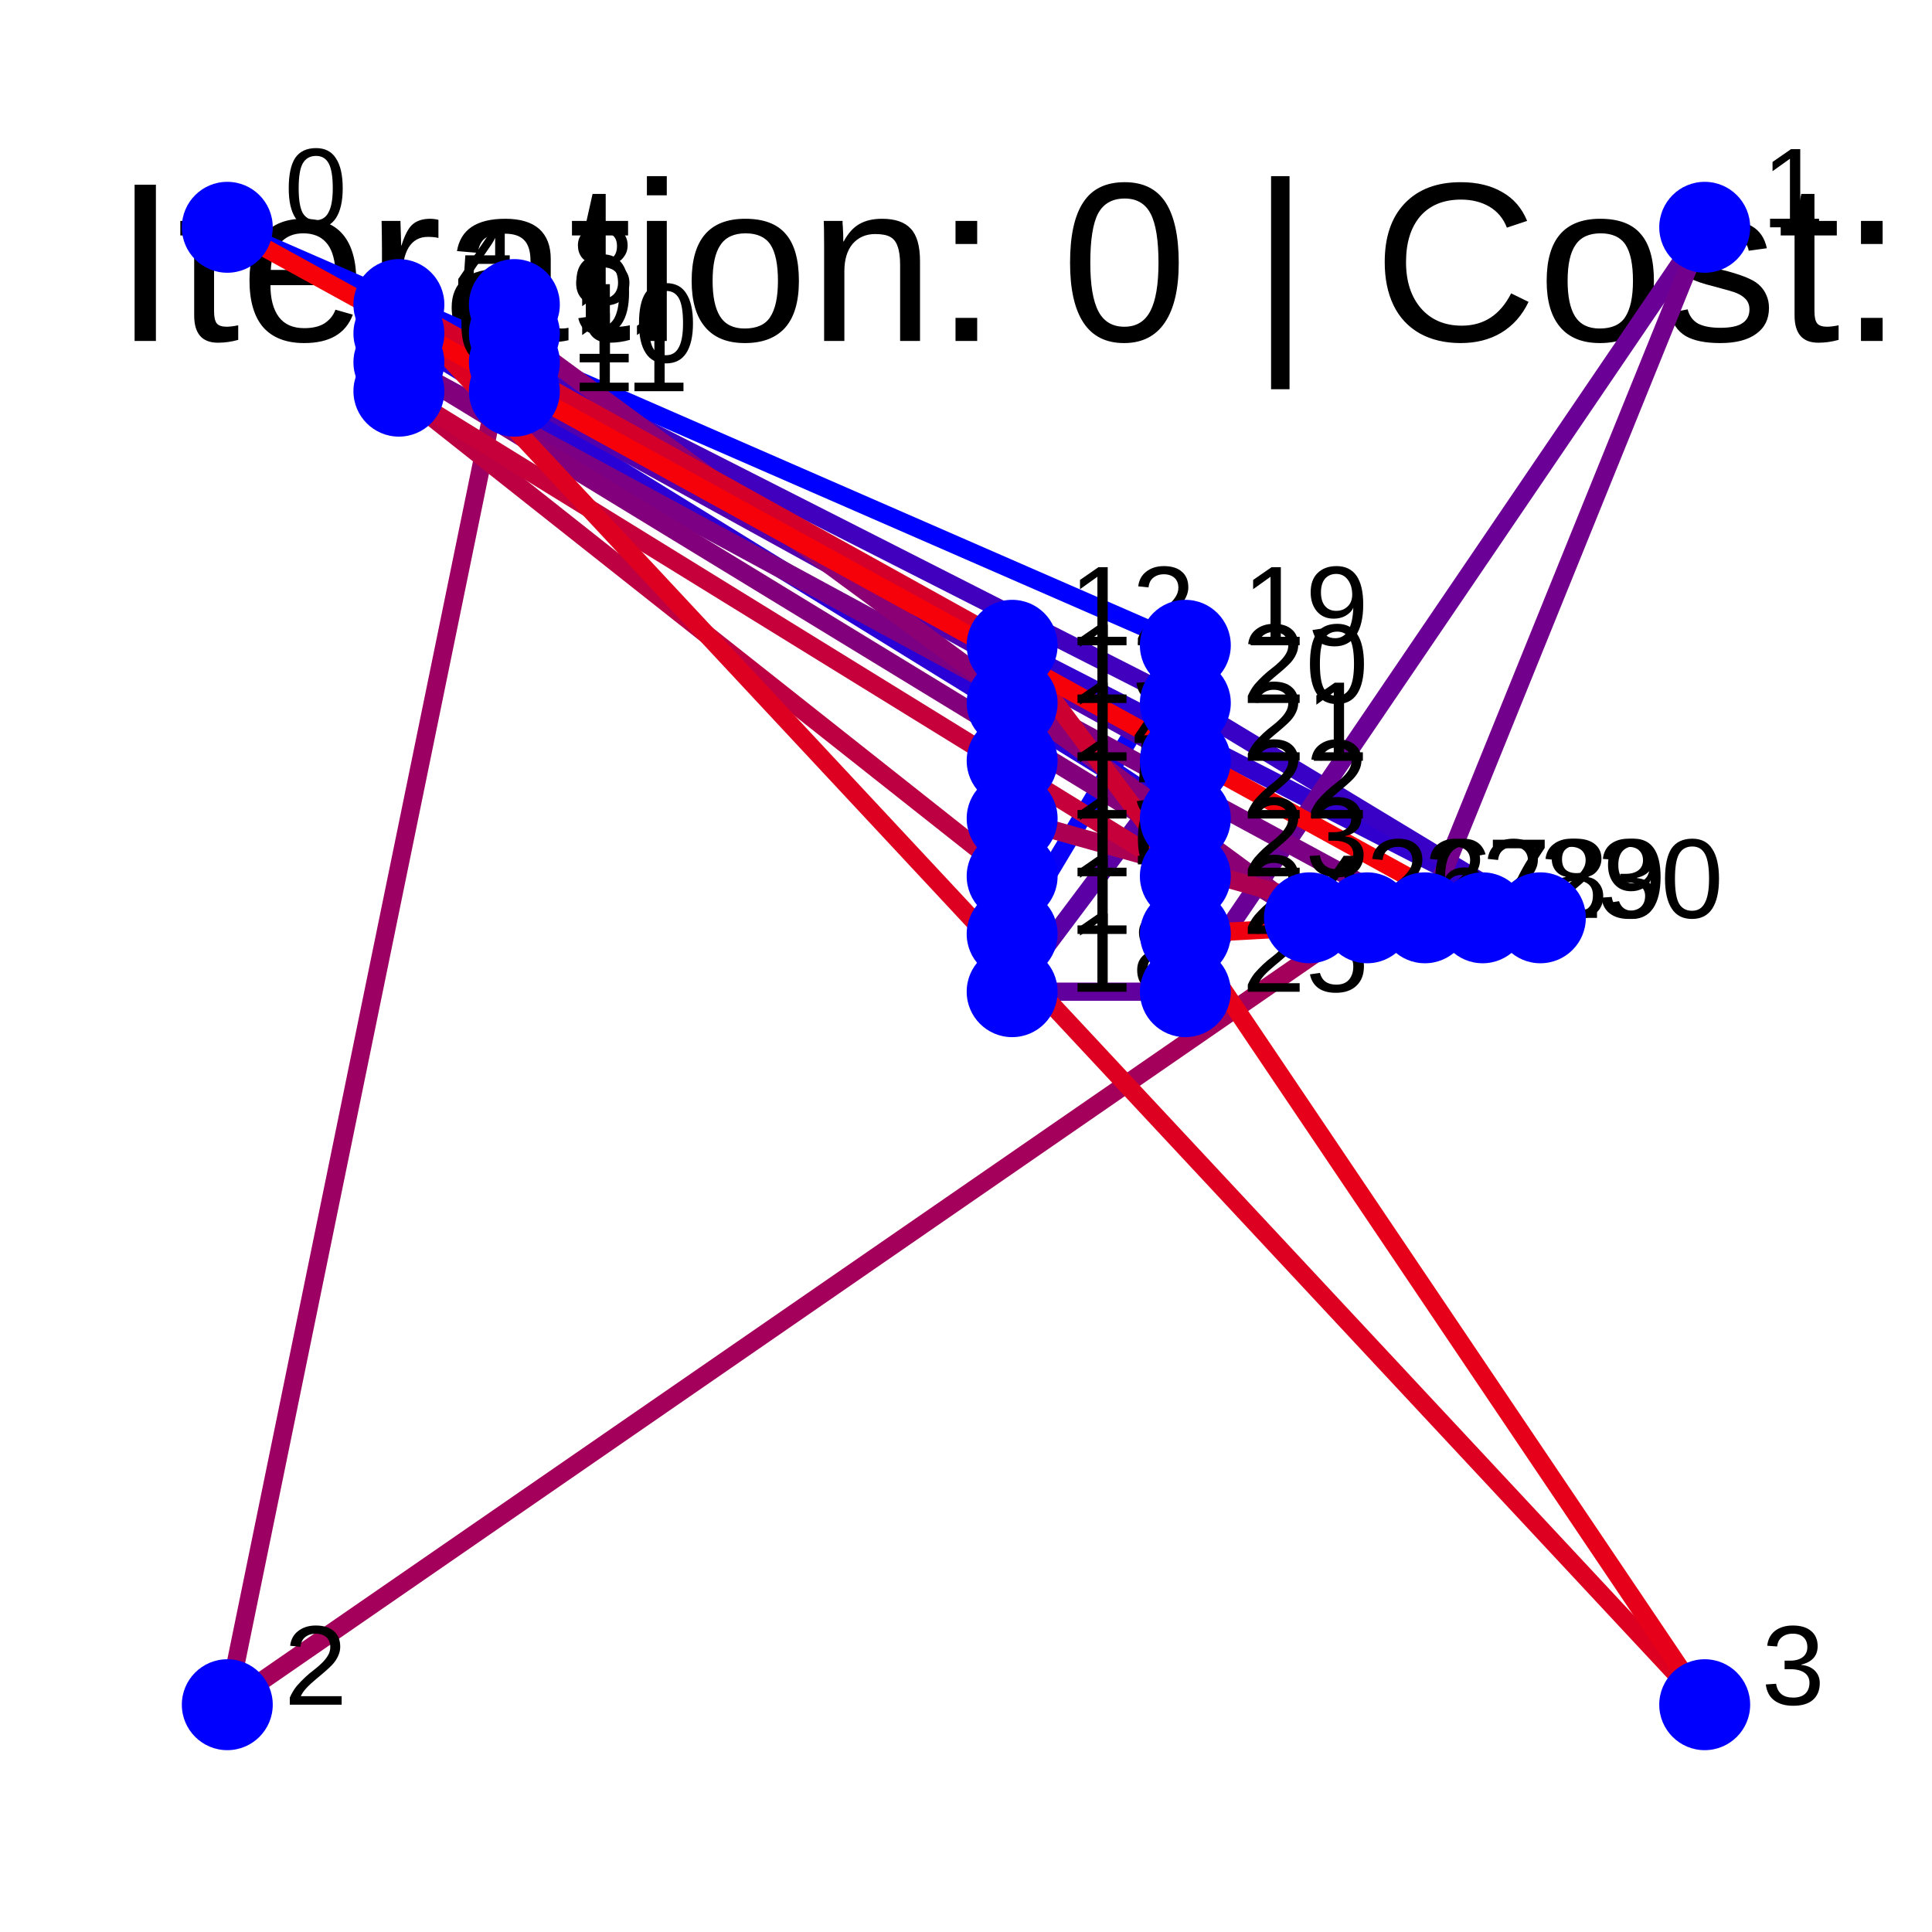
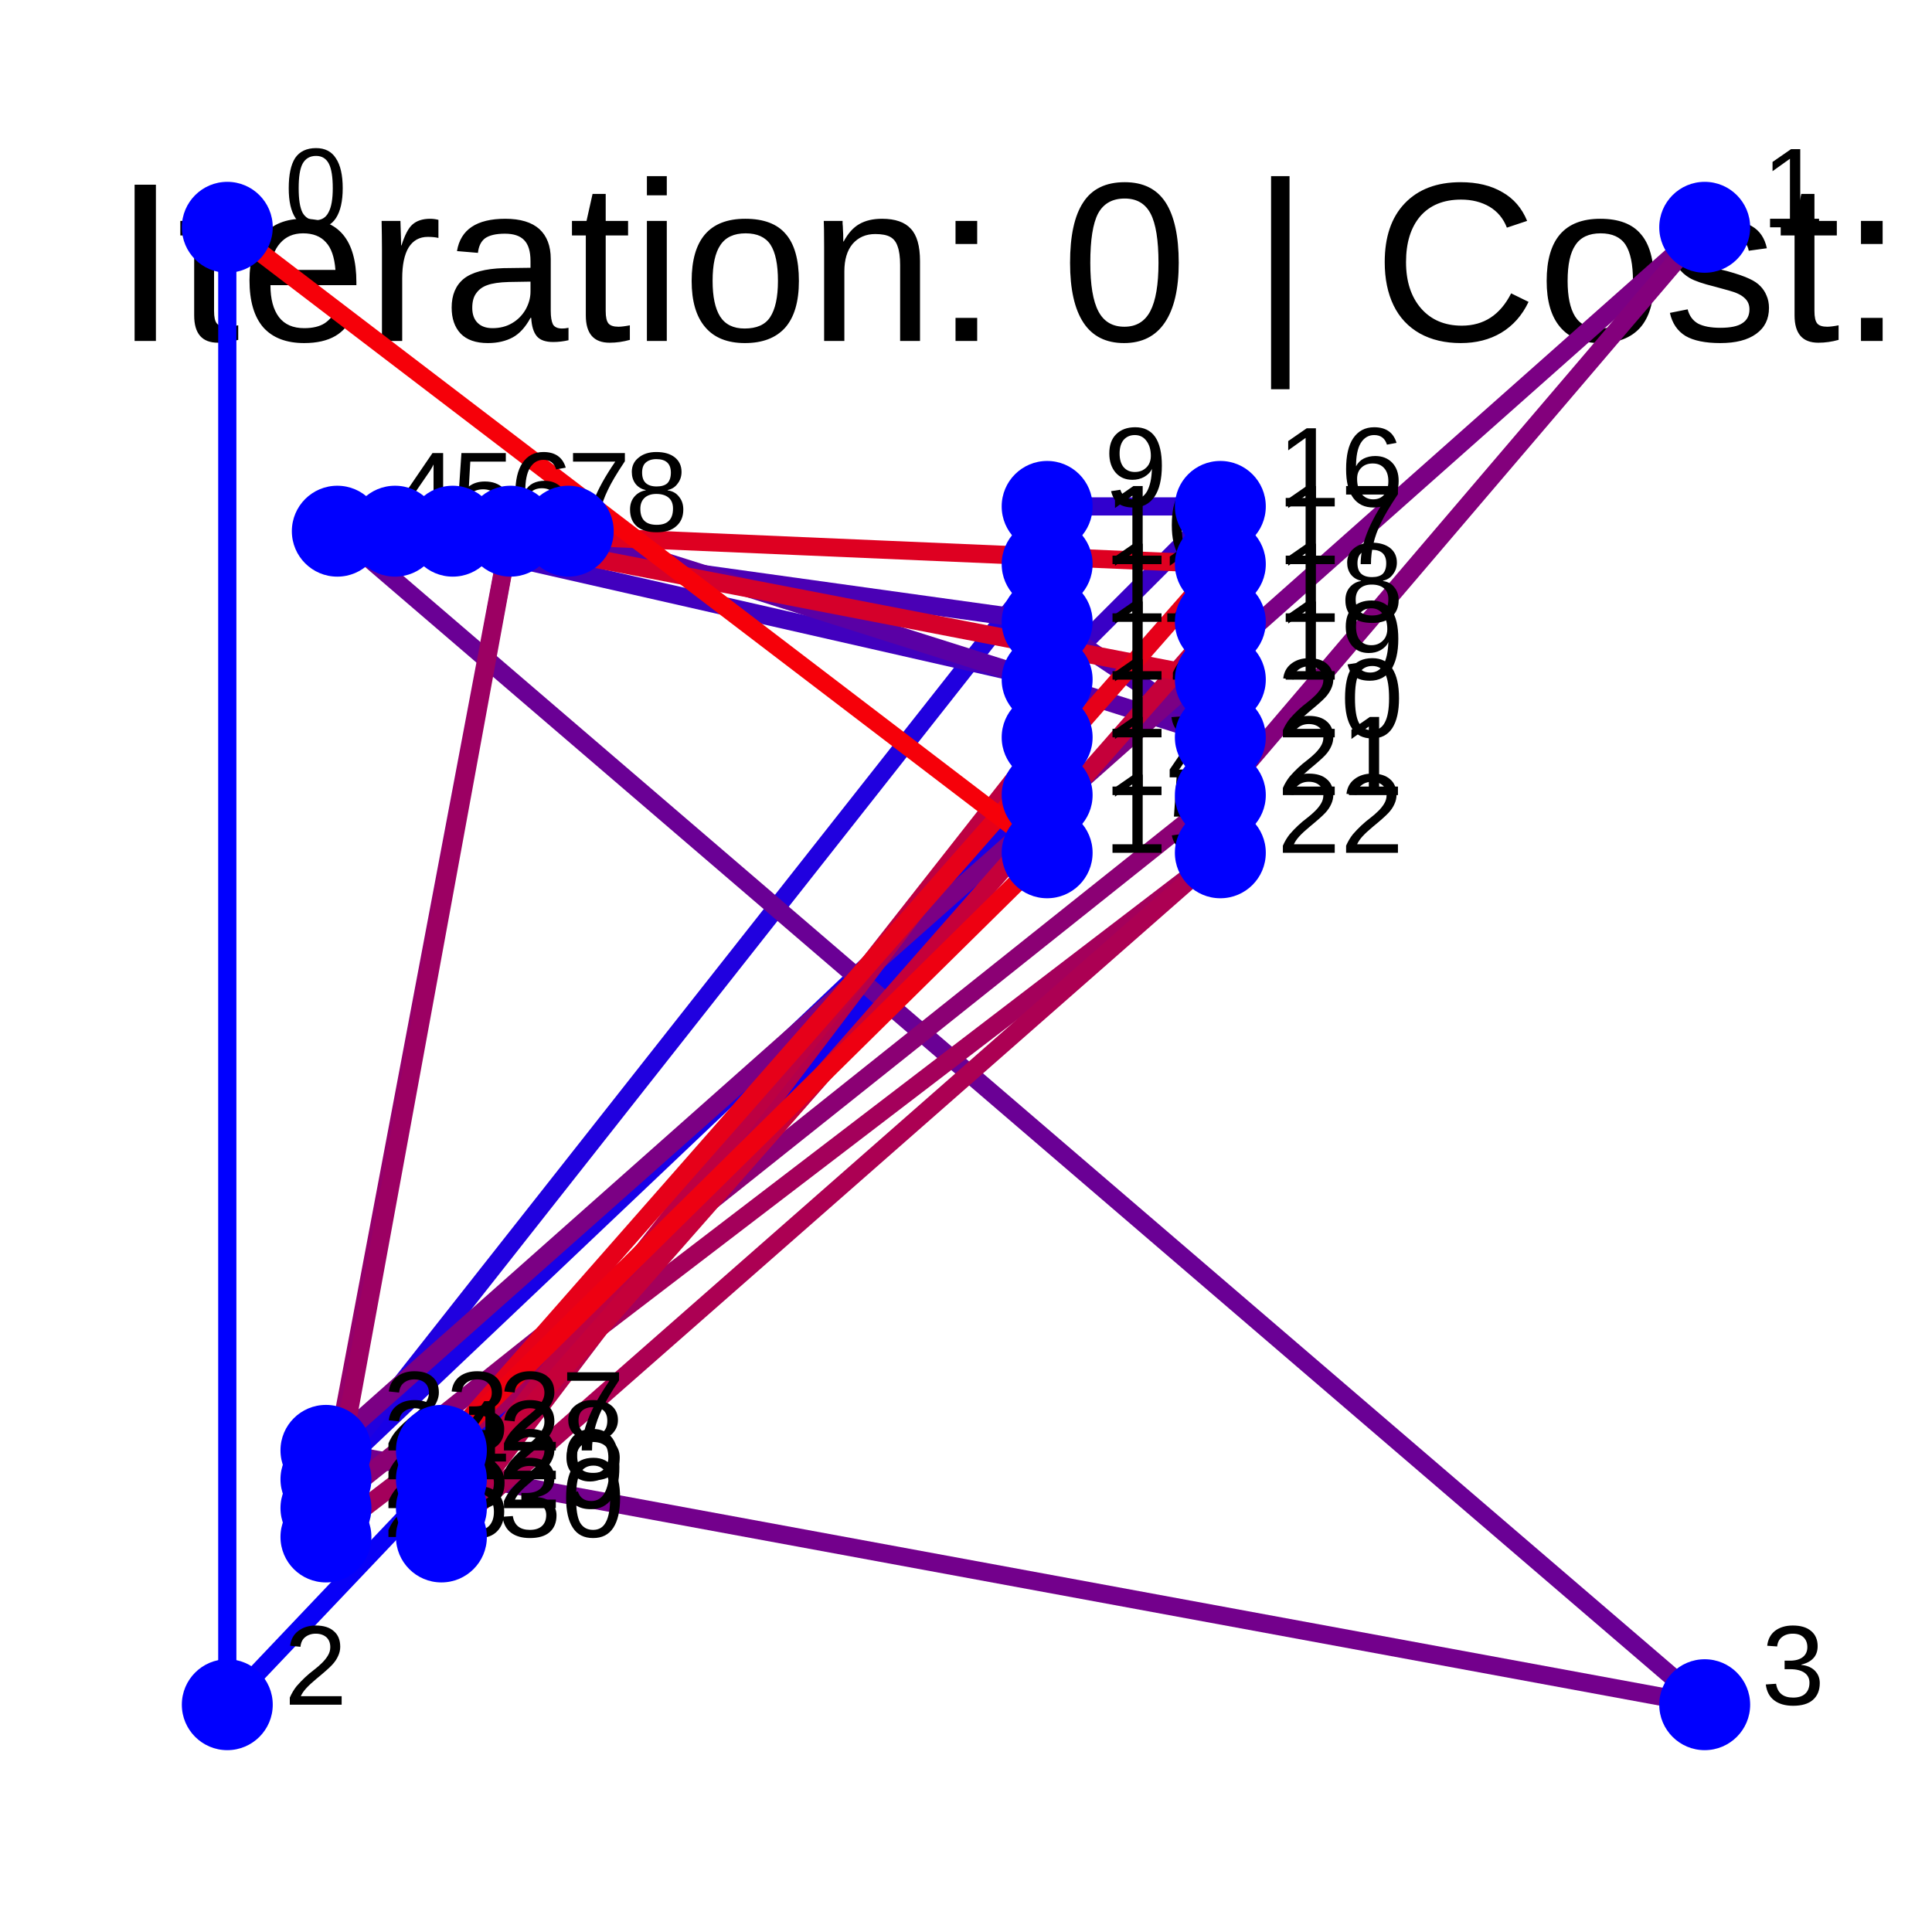
<svg xmlns="http://www.w3.org/2000/svg" viewBox="-5 -5 85 85">
  <rect x="-5" y="-5" width="85" height="85" fill="white" />
-   <text x="0" y="10" font-family="Arial" font-size="10" fill="black">Iteration: 0 | Cost: 962.60</text>
+   <text x="0" y="10" font-family="Arial" font-size="10" fill="black">Iteration: 0 | Cost: 1176.30</text>
  <g>
-     <line x1="5.00" y1="5.00" x2="47.15" y2="23.39" stroke="rgb(0,0,255)" stroke-width="0.8" />
-     <line x1="47.15" y1="23.39" x2="39.53" y2="36.09" stroke="rgb(8,0,247)" stroke-width="0.8" />
-     <line x1="39.53" y1="36.09" x2="39.53" y2="28.47" stroke="rgb(16,0,239)" stroke-width="0.8" />
-     <line x1="39.53" y1="28.47" x2="39.53" y2="25.93" stroke="rgb(24,0,231)" stroke-width="0.8" />
-     <line x1="39.53" y1="25.93" x2="47.15" y2="31.01" stroke="rgb(32,0,223)" stroke-width="0.8" />
-     <line x1="47.15" y1="31.01" x2="12.55" y2="9.67" stroke="rgb(41,0,214)" stroke-width="0.8" />
-     <line x1="12.55" y1="9.67" x2="62.77" y2="35.38" stroke="rgb(49,0,206)" stroke-width="0.8" />
-     <line x1="62.77" y1="35.38" x2="47.15" y2="25.93" stroke="rgb(57,0,198)" stroke-width="0.8" />
-     <line x1="47.15" y1="25.93" x2="17.63" y2="10.94" stroke="rgb(65,0,190)" stroke-width="0.8" />
-     <line x1="17.63" y1="10.94" x2="17.63" y2="12.21" stroke="rgb(74,0,181)" stroke-width="0.8" />
-     <line x1="17.63" y1="12.21" x2="47.15" y2="28.47" stroke="rgb(82,0,173)" stroke-width="0.8" />
-     <line x1="47.15" y1="28.47" x2="39.53" y2="38.63" stroke="rgb(90,0,165)" stroke-width="0.8" />
-     <line x1="39.53" y1="38.63" x2="47.15" y2="38.63" stroke="rgb(98,0,157)" stroke-width="0.8" />
-     <line x1="47.15" y1="38.63" x2="70.00" y2="5.00" stroke="rgb(106,0,149)" stroke-width="0.8" />
-     <line x1="70.00" y1="5.00" x2="57.69" y2="35.38" stroke="rgb(115,0,140)" stroke-width="0.8" />
-     <line x1="57.69" y1="35.38" x2="12.55" y2="10.94" stroke="rgb(123,0,132)" stroke-width="0.8" />
-     <line x1="12.55" y1="10.94" x2="52.61" y2="35.38" stroke="rgb(131,0,124)" stroke-width="0.8" />
-     <line x1="52.61" y1="35.38" x2="17.63" y2="9.67" stroke="rgb(139,0,116)" stroke-width="0.8" />
-     <line x1="17.63" y1="9.67" x2="17.63" y2="8.40" stroke="rgb(148,0,107)" stroke-width="0.8" />
-     <line x1="17.63" y1="8.40" x2="5.00" y2="70.00" stroke="rgb(156,0,99)" stroke-width="0.8" />
-     <line x1="5.00" y1="70.00" x2="55.15" y2="35.38" stroke="rgb(164,0,91)" stroke-width="0.8" />
-     <line x1="55.15" y1="35.38" x2="39.53" y2="31.01" stroke="rgb(172,0,83)" stroke-width="0.8" />
-     <line x1="39.53" y1="31.01" x2="39.53" y2="33.55" stroke="rgb(180,0,75)" stroke-width="0.8" />
-     <line x1="39.53" y1="33.55" x2="12.55" y2="12.21" stroke="rgb(189,0,66)" stroke-width="0.8" />
-     <line x1="12.55" y1="12.21" x2="47.15" y2="33.55" stroke="rgb(197,0,58)" stroke-width="0.8" />
-     <line x1="47.15" y1="33.55" x2="39.53" y2="23.39" stroke="rgb(205,0,50)" stroke-width="0.8" />
-     <line x1="39.53" y1="23.39" x2="12.55" y2="8.40" stroke="rgb(213,0,42)" stroke-width="0.8" />
-     <line x1="12.55" y1="8.40" x2="70.00" y2="70.00" stroke="rgb(222,0,33)" stroke-width="0.8" />
-     <line x1="70.00" y1="70.00" x2="47.15" y2="36.09" stroke="rgb(230,0,25)" stroke-width="0.8" />
-     <line x1="47.15" y1="36.09" x2="60.23" y2="35.38" stroke="rgb(238,0,17)" stroke-width="0.8" />
-     <line x1="60.23" y1="35.38" x2="5.00" y2="5.00" stroke="rgb(246,0,9)" stroke-width="0.8" />
+     <line x1="5.00" y1="5.00" x2="5.00" y2="70.00" stroke="rgb(0,0,255)" stroke-width="0.8" />
+     <line x1="5.00" y1="70.00" x2="14.42" y2="60.08" stroke="rgb(8,0,247)" stroke-width="0.8" />
+     <line x1="14.42" y1="60.08" x2="41.07" y2="29.98" stroke="rgb(16,0,239)" stroke-width="0.8" />
+     <line x1="41.07" y1="29.98" x2="9.34" y2="60.08" stroke="rgb(24,0,231)" stroke-width="0.8" />
+     <line x1="9.34" y1="60.08" x2="41.07" y2="19.82" stroke="rgb(32,0,223)" stroke-width="0.8" />
+     <line x1="41.07" y1="19.82" x2="41.07" y2="17.28" stroke="rgb(41,0,214)" stroke-width="0.8" />
+     <line x1="41.07" y1="17.28" x2="48.69" y2="17.28" stroke="rgb(49,0,206)" stroke-width="0.8" />
+     <line x1="48.69" y1="17.28" x2="41.07" y2="24.90" stroke="rgb(57,0,198)" stroke-width="0.8" />
+     <line x1="41.07" y1="24.90" x2="12.38" y2="18.37" stroke="rgb(65,0,190)" stroke-width="0.8" />
+     <line x1="12.38" y1="18.37" x2="41.07" y2="22.36" stroke="rgb(74,0,181)" stroke-width="0.8" />
+     <line x1="41.07" y1="22.36" x2="48.69" y2="27.44" stroke="rgb(82,0,173)" stroke-width="0.8" />
+     <line x1="48.69" y1="27.44" x2="20.00" y2="18.37" stroke="rgb(90,0,165)" stroke-width="0.8" />
+     <line x1="20.00" y1="18.37" x2="9.84" y2="18.37" stroke="rgb(98,0,157)" stroke-width="0.8" />
+     <line x1="9.84" y1="18.37" x2="70.00" y2="70.00" stroke="rgb(106,0,149)" stroke-width="0.8" />
+     <line x1="70.00" y1="70.00" x2="9.34" y2="58.81" stroke="rgb(115,0,140)" stroke-width="0.8" />
+     <line x1="9.34" y1="58.81" x2="70.00" y2="5.00" stroke="rgb(123,0,132)" stroke-width="0.8" />
+     <line x1="70.00" y1="5.00" x2="48.69" y2="29.98" stroke="rgb(131,0,124)" stroke-width="0.8" />
+     <line x1="48.69" y1="29.98" x2="9.34" y2="61.35" stroke="rgb(139,0,116)" stroke-width="0.8" />
+     <line x1="9.34" y1="61.35" x2="17.46" y2="18.37" stroke="rgb(148,0,107)" stroke-width="0.8" />
+     <line x1="17.46" y1="18.37" x2="9.34" y2="62.62" stroke="rgb(156,0,99)" stroke-width="0.8" />
+     <line x1="9.34" y1="62.62" x2="48.69" y2="32.52" stroke="rgb(164,0,91)" stroke-width="0.8" />
+     <line x1="48.69" y1="32.52" x2="14.42" y2="62.62" stroke="rgb(172,0,83)" stroke-width="0.8" />
+     <line x1="14.42" y1="62.62" x2="41.07" y2="27.44" stroke="rgb(180,0,75)" stroke-width="0.8" />
+     <line x1="41.07" y1="27.44" x2="14.42" y2="61.35" stroke="rgb(189,0,66)" stroke-width="0.8" />
+     <line x1="14.42" y1="61.35" x2="48.69" y2="22.36" stroke="rgb(197,0,58)" stroke-width="0.8" />
+     <line x1="48.69" y1="22.36" x2="48.69" y2="24.90" stroke="rgb(205,0,50)" stroke-width="0.8" />
+     <line x1="48.69" y1="24.90" x2="14.92" y2="18.37" stroke="rgb(213,0,42)" stroke-width="0.8" />
+     <line x1="14.92" y1="18.37" x2="48.69" y2="19.82" stroke="rgb(222,0,33)" stroke-width="0.8" />
+     <line x1="48.69" y1="19.82" x2="14.42" y2="58.81" stroke="rgb(230,0,25)" stroke-width="0.8" />
+     <line x1="14.42" y1="58.81" x2="41.07" y2="32.52" stroke="rgb(238,0,17)" stroke-width="0.8" />
+     <line x1="41.07" y1="32.52" x2="5.00" y2="5.00" stroke="rgb(246,0,9)" stroke-width="0.8" />
  </g>
  <g>
    <circle cx="5.00" cy="5.00" r="2" fill="blue" />
    <text x="7.50" y="5.00" font-family="Arial" font-size="5" fill="black">0</text>
    <circle cx="70.00" cy="5.00" r="2" fill="blue" />
    <text x="72.50" y="5.00" font-family="Arial" font-size="5" fill="black">1</text>
    <circle cx="5.00" cy="70.00" r="2" fill="blue" />
    <text x="7.50" y="70.00" font-family="Arial" font-size="5" fill="black">2</text>
    <circle cx="70.00" cy="70.00" r="2" fill="blue" />
    <text x="72.50" y="70.00" font-family="Arial" font-size="5" fill="black">3</text>
-     <circle cx="12.55" cy="8.40" r="2" fill="blue" />
-     <text x="15.05" y="8.40" font-family="Arial" font-size="5" fill="black">4</text>
-     <circle cx="12.55" cy="9.67" r="2" fill="blue" />
-     <text x="15.05" y="9.67" font-family="Arial" font-size="5" fill="black">5</text>
-     <circle cx="12.55" cy="10.94" r="2" fill="blue" />
-     <text x="15.05" y="10.94" font-family="Arial" font-size="5" fill="black">6</text>
-     <circle cx="12.55" cy="12.21" r="2" fill="blue" />
-     <text x="15.05" y="12.21" font-family="Arial" font-size="5" fill="black">7</text>
-     <circle cx="17.63" cy="8.40" r="2" fill="blue" />
-     <text x="20.13" y="8.40" font-family="Arial" font-size="5" fill="black">8</text>
-     <circle cx="17.63" cy="9.67" r="2" fill="blue" />
-     <text x="20.13" y="9.67" font-family="Arial" font-size="5" fill="black">9</text>
-     <circle cx="17.63" cy="10.94" r="2" fill="blue" />
-     <text x="20.13" y="10.94" font-family="Arial" font-size="5" fill="black">10</text>
-     <circle cx="17.63" cy="12.21" r="2" fill="blue" />
-     <text x="20.13" y="12.21" font-family="Arial" font-size="5" fill="black">11</text>
-     <circle cx="39.53" cy="23.39" r="2" fill="blue" />
-     <text x="42.03" y="23.39" font-family="Arial" font-size="5" fill="black">12</text>
-     <circle cx="39.53" cy="25.93" r="2" fill="blue" />
-     <text x="42.03" y="25.93" font-family="Arial" font-size="5" fill="black">13</text>
-     <circle cx="39.53" cy="28.47" r="2" fill="blue" />
-     <text x="42.03" y="28.47" font-family="Arial" font-size="5" fill="black">14</text>
-     <circle cx="39.53" cy="31.01" r="2" fill="blue" />
-     <text x="42.03" y="31.01" font-family="Arial" font-size="5" fill="black">15</text>
-     <circle cx="39.53" cy="33.55" r="2" fill="blue" />
-     <text x="42.03" y="33.55" font-family="Arial" font-size="5" fill="black">16</text>
-     <circle cx="39.53" cy="36.09" r="2" fill="blue" />
-     <text x="42.03" y="36.09" font-family="Arial" font-size="5" fill="black">17</text>
-     <circle cx="39.53" cy="38.63" r="2" fill="blue" />
-     <text x="42.03" y="38.63" font-family="Arial" font-size="5" fill="black">18</text>
-     <circle cx="47.15" cy="23.39" r="2" fill="blue" />
-     <text x="49.65" y="23.39" font-family="Arial" font-size="5" fill="black">19</text>
-     <circle cx="47.15" cy="25.93" r="2" fill="blue" />
-     <text x="49.65" y="25.93" font-family="Arial" font-size="5" fill="black">20</text>
-     <circle cx="47.15" cy="28.47" r="2" fill="blue" />
-     <text x="49.65" y="28.47" font-family="Arial" font-size="5" fill="black">21</text>
-     <circle cx="47.15" cy="31.01" r="2" fill="blue" />
-     <text x="49.65" y="31.01" font-family="Arial" font-size="5" fill="black">22</text>
-     <circle cx="47.15" cy="33.55" r="2" fill="blue" />
-     <text x="49.65" y="33.55" font-family="Arial" font-size="5" fill="black">23</text>
-     <circle cx="47.15" cy="36.09" r="2" fill="blue" />
-     <text x="49.65" y="36.09" font-family="Arial" font-size="5" fill="black">24</text>
-     <circle cx="47.15" cy="38.63" r="2" fill="blue" />
-     <text x="49.65" y="38.63" font-family="Arial" font-size="5" fill="black">25</text>
-     <circle cx="52.61" cy="35.38" r="2" fill="blue" />
-     <text x="55.11" y="35.38" font-family="Arial" font-size="5" fill="black">26</text>
-     <circle cx="55.15" cy="35.38" r="2" fill="blue" />
-     <text x="57.65" y="35.38" font-family="Arial" font-size="5" fill="black">27</text>
-     <circle cx="57.69" cy="35.38" r="2" fill="blue" />
-     <text x="60.19" y="35.38" font-family="Arial" font-size="5" fill="black">28</text>
-     <circle cx="60.23" cy="35.38" r="2" fill="blue" />
-     <text x="62.73" y="35.38" font-family="Arial" font-size="5" fill="black">29</text>
-     <circle cx="62.77" cy="35.38" r="2" fill="blue" />
-     <text x="65.27" y="35.38" font-family="Arial" font-size="5" fill="black">30</text>
+     <circle cx="9.84" cy="18.37" r="2" fill="blue" />
+     <text x="12.34" y="18.37" font-family="Arial" font-size="5" fill="black">4</text>
+     <circle cx="12.38" cy="18.37" r="2" fill="blue" />
+     <text x="14.88" y="18.37" font-family="Arial" font-size="5" fill="black">5</text>
+     <circle cx="14.92" cy="18.37" r="2" fill="blue" />
+     <text x="17.42" y="18.37" font-family="Arial" font-size="5" fill="black">6</text>
+     <circle cx="17.46" cy="18.37" r="2" fill="blue" />
+     <text x="19.96" y="18.37" font-family="Arial" font-size="5" fill="black">7</text>
+     <circle cx="20.00" cy="18.37" r="2" fill="blue" />
+     <text x="22.50" y="18.37" font-family="Arial" font-size="5" fill="black">8</text>
+     <circle cx="41.07" cy="17.28" r="2" fill="blue" />
+     <text x="43.57" y="17.28" font-family="Arial" font-size="5" fill="black">9</text>
+     <circle cx="41.07" cy="19.82" r="2" fill="blue" />
+     <text x="43.57" y="19.82" font-family="Arial" font-size="5" fill="black">10</text>
+     <circle cx="41.07" cy="22.36" r="2" fill="blue" />
+     <text x="43.57" y="22.36" font-family="Arial" font-size="5" fill="black">11</text>
+     <circle cx="41.07" cy="24.90" r="2" fill="blue" />
+     <text x="43.57" y="24.90" font-family="Arial" font-size="5" fill="black">12</text>
+     <circle cx="41.07" cy="27.44" r="2" fill="blue" />
+     <text x="43.57" y="27.44" font-family="Arial" font-size="5" fill="black">13</text>
+     <circle cx="41.07" cy="29.98" r="2" fill="blue" />
+     <text x="43.57" y="29.98" font-family="Arial" font-size="5" fill="black">14</text>
+     <circle cx="41.07" cy="32.52" r="2" fill="blue" />
+     <text x="43.57" y="32.52" font-family="Arial" font-size="5" fill="black">15</text>
+     <circle cx="48.69" cy="17.28" r="2" fill="blue" />
+     <text x="51.19" y="17.28" font-family="Arial" font-size="5" fill="black">16</text>
+     <circle cx="48.69" cy="19.82" r="2" fill="blue" />
+     <text x="51.19" y="19.82" font-family="Arial" font-size="5" fill="black">17</text>
+     <circle cx="48.69" cy="22.36" r="2" fill="blue" />
+     <text x="51.19" y="22.36" font-family="Arial" font-size="5" fill="black">18</text>
+     <circle cx="48.69" cy="24.90" r="2" fill="blue" />
+     <text x="51.19" y="24.90" font-family="Arial" font-size="5" fill="black">19</text>
+     <circle cx="48.69" cy="27.44" r="2" fill="blue" />
+     <text x="51.19" y="27.44" font-family="Arial" font-size="5" fill="black">20</text>
+     <circle cx="48.69" cy="29.98" r="2" fill="blue" />
+     <text x="51.19" y="29.98" font-family="Arial" font-size="5" fill="black">21</text>
+     <circle cx="48.69" cy="32.52" r="2" fill="blue" />
+     <text x="51.19" y="32.52" font-family="Arial" font-size="5" fill="black">22</text>
+     <circle cx="9.34" cy="58.81" r="2" fill="blue" />
+     <text x="11.84" y="58.81" font-family="Arial" font-size="5" fill="black">23</text>
+     <circle cx="9.34" cy="60.08" r="2" fill="blue" />
+     <text x="11.84" y="60.08" font-family="Arial" font-size="5" fill="black">24</text>
+     <circle cx="9.34" cy="61.35" r="2" fill="blue" />
+     <text x="11.84" y="61.35" font-family="Arial" font-size="5" fill="black">25</text>
+     <circle cx="9.34" cy="62.62" r="2" fill="blue" />
+     <text x="11.84" y="62.62" font-family="Arial" font-size="5" fill="black">26</text>
+     <circle cx="14.42" cy="58.81" r="2" fill="blue" />
+     <text x="16.92" y="58.81" font-family="Arial" font-size="5" fill="black">27</text>
+     <circle cx="14.42" cy="60.08" r="2" fill="blue" />
+     <text x="16.92" y="60.08" font-family="Arial" font-size="5" fill="black">28</text>
+     <circle cx="14.42" cy="61.35" r="2" fill="blue" />
+     <text x="16.92" y="61.35" font-family="Arial" font-size="5" fill="black">29</text>
+     <circle cx="14.42" cy="62.62" r="2" fill="blue" />
+     <text x="16.92" y="62.62" font-family="Arial" font-size="5" fill="black">30</text>
  </g>
</svg>
